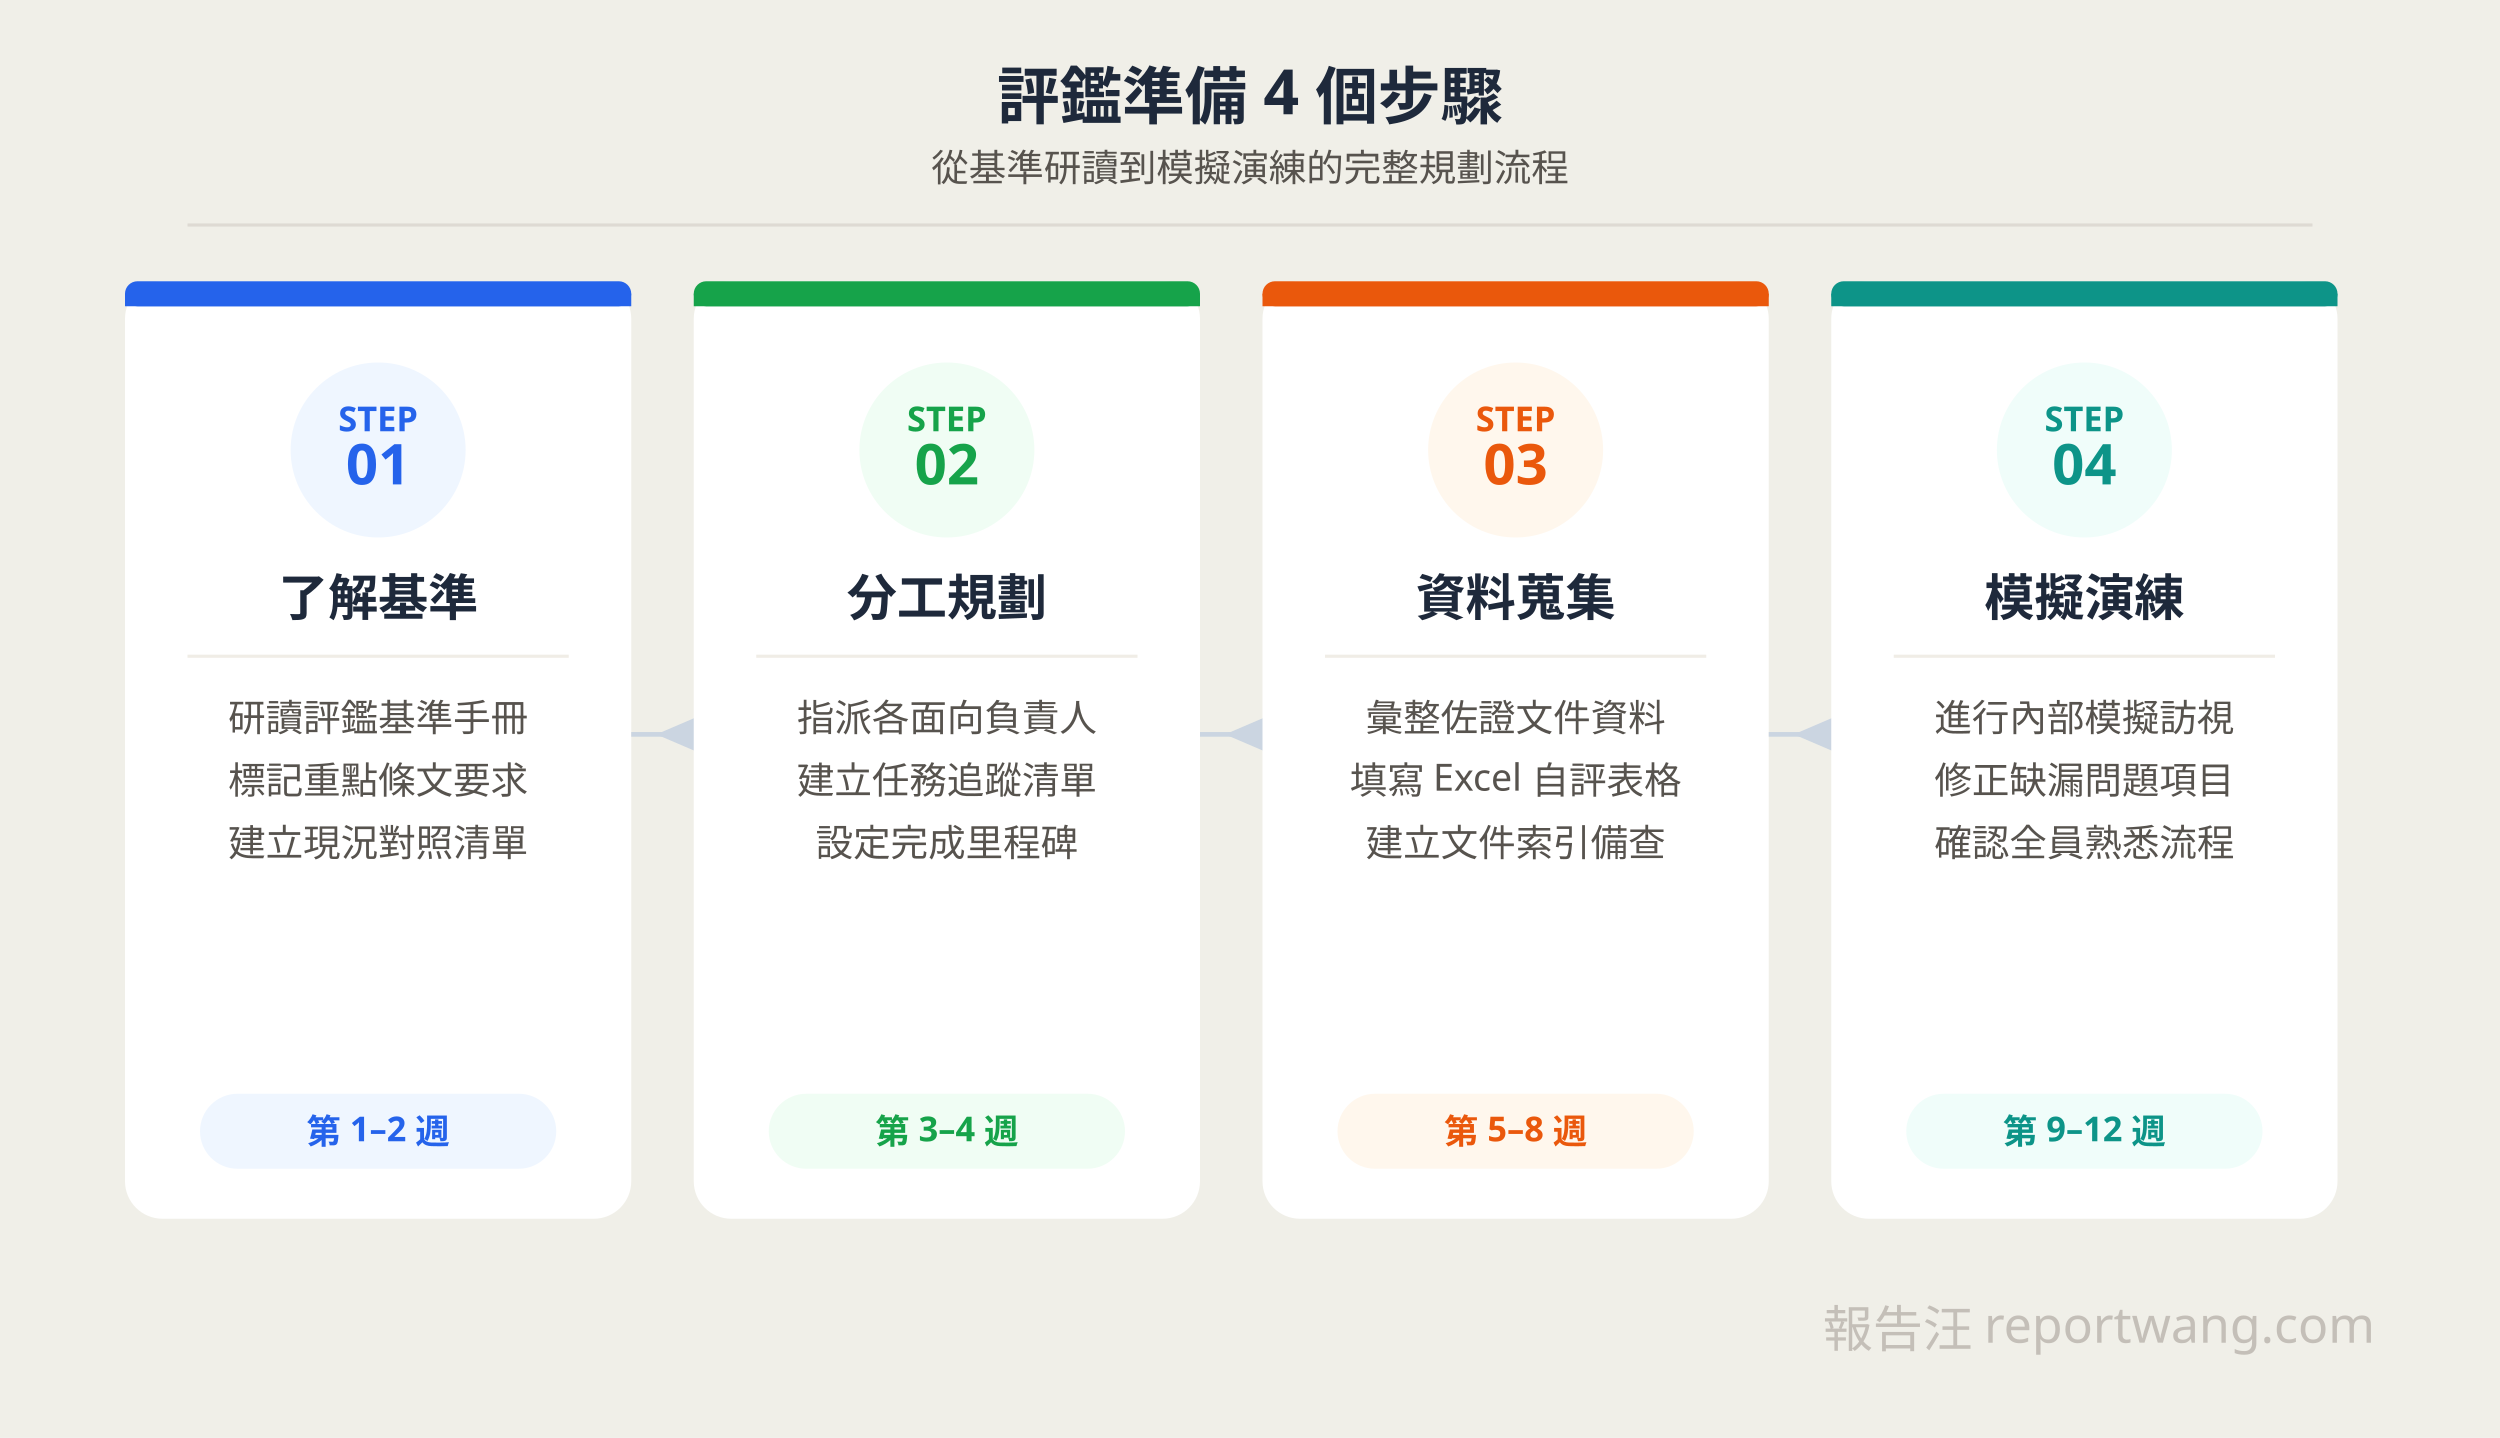
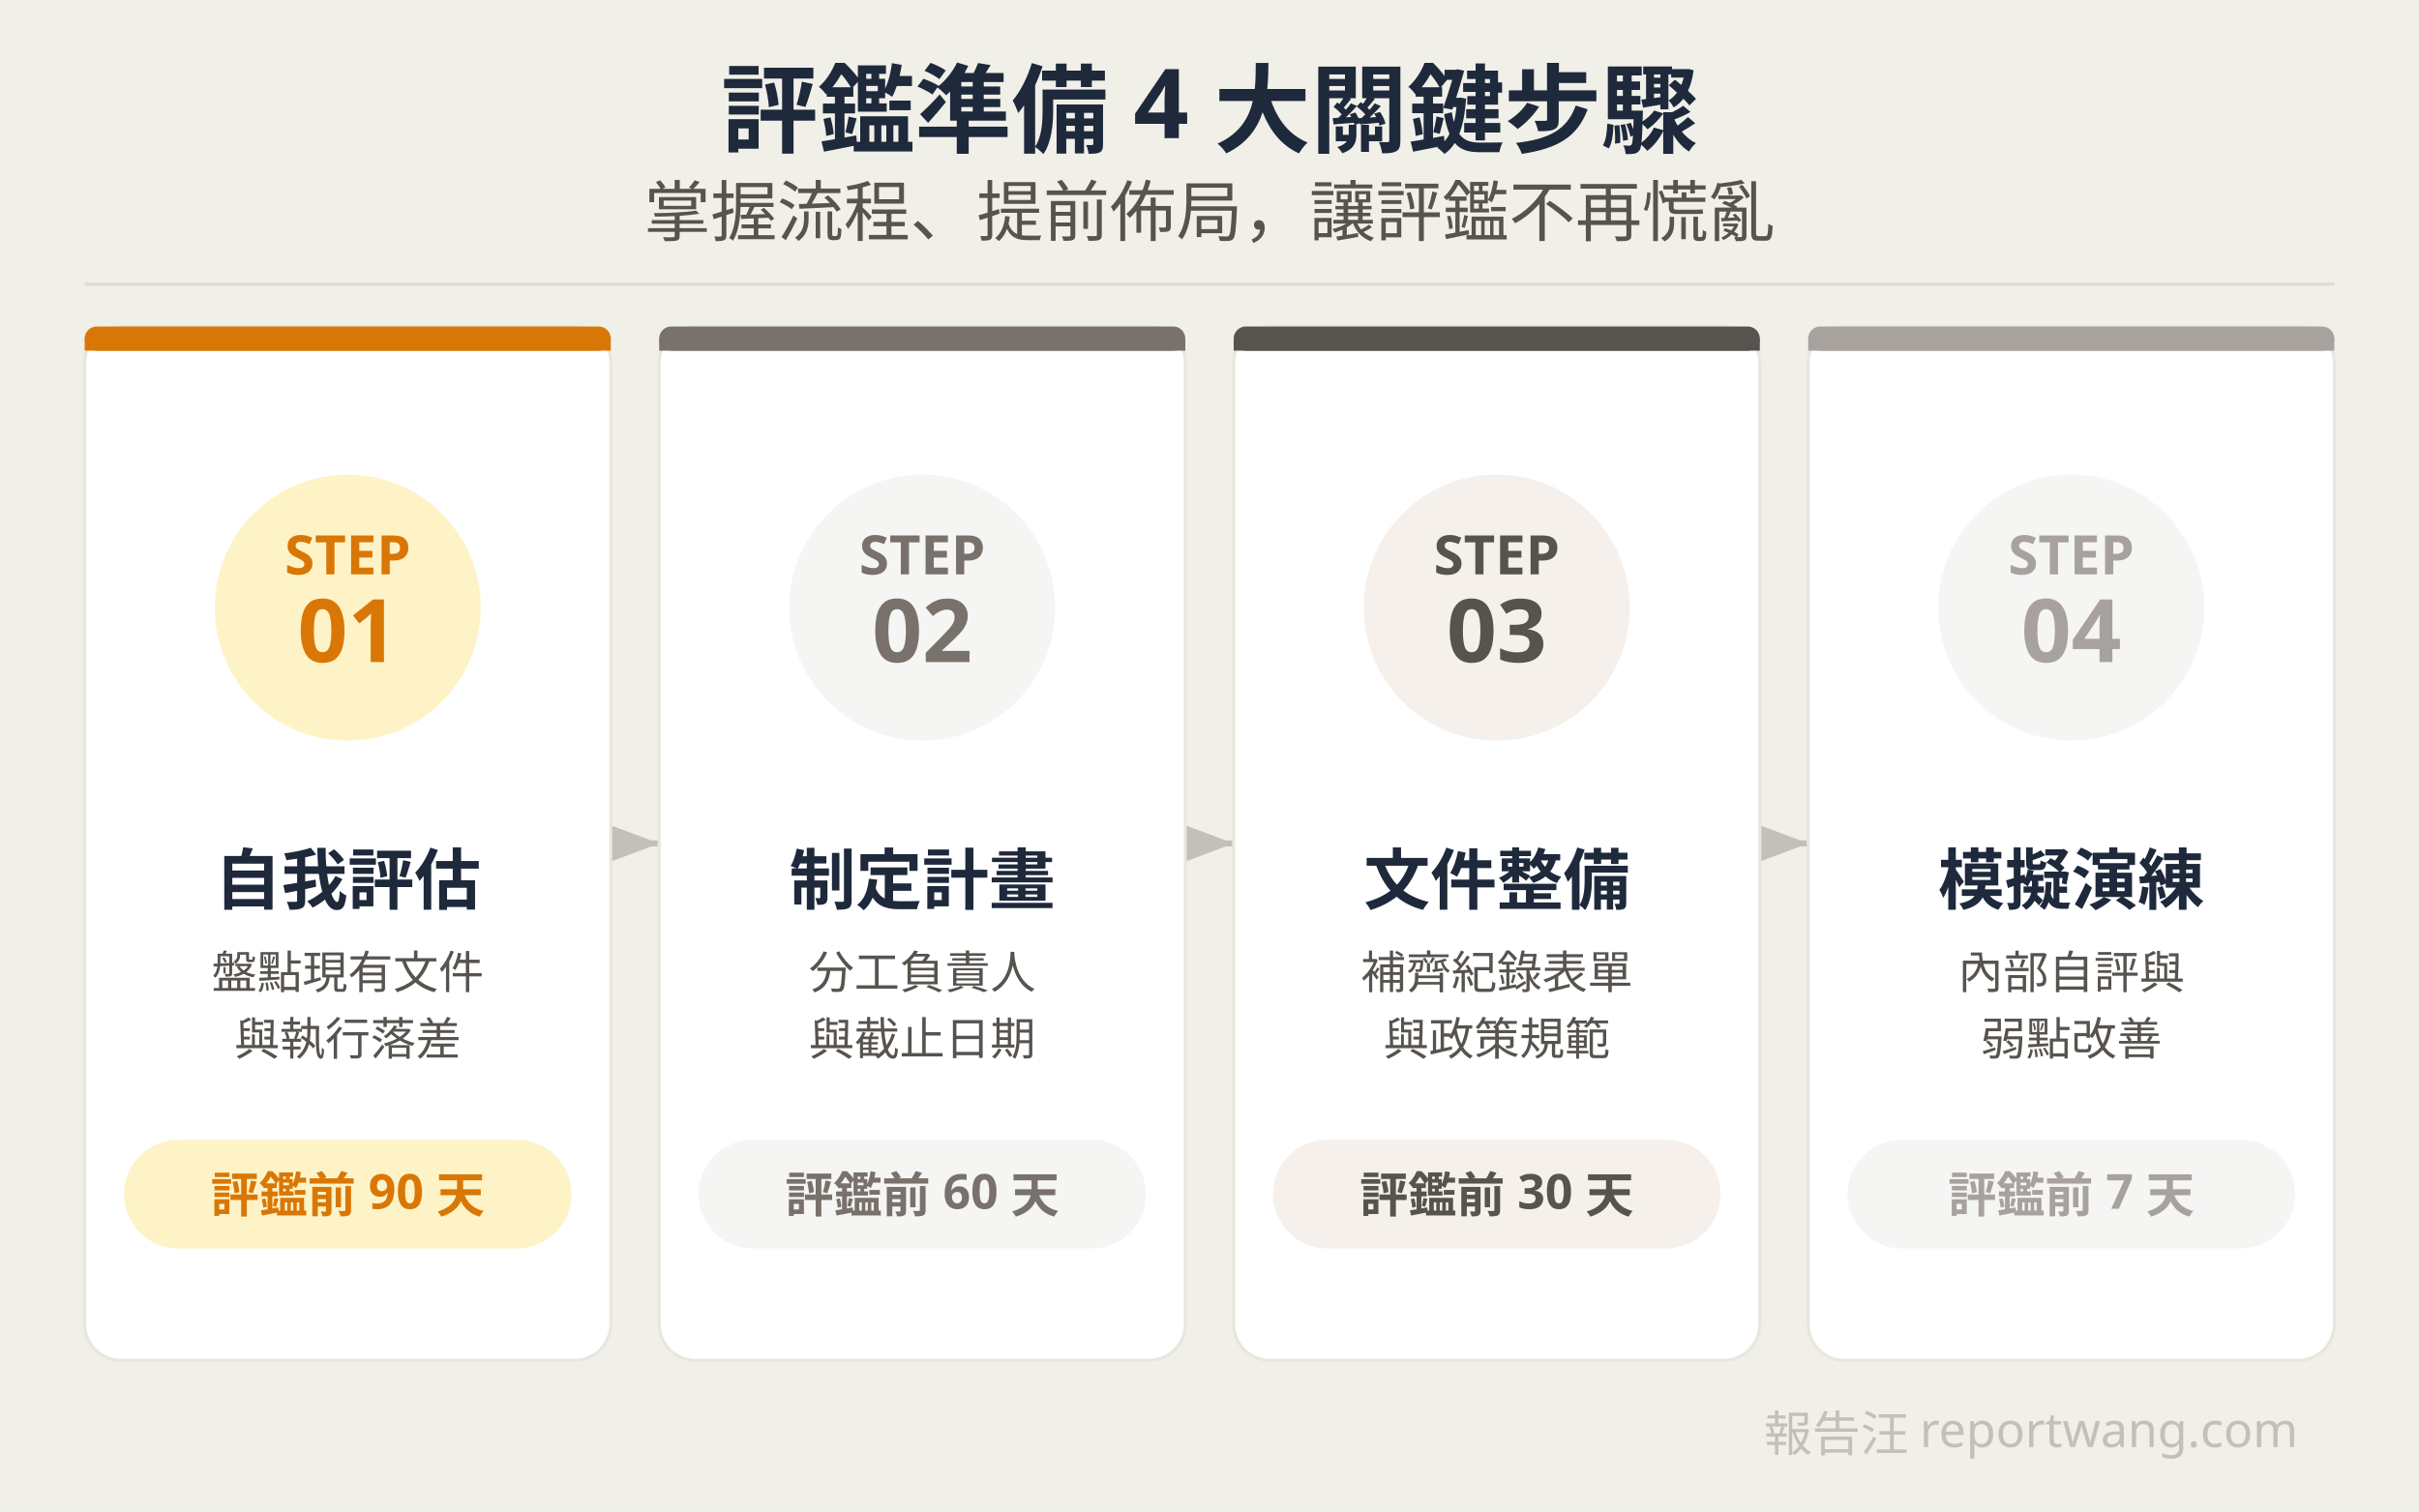
- <svg xmlns="http://www.w3.org/2000/svg" width="800" height="460" viewBox="0 0 800 460">
-   <rect width="800" height="460" fill="#f0efe8" />
-   <text x="400" y="38" text-anchor="middle" font-family="'Noto Sans TC', sans-serif" font-size="20" fill="#1e293b" font-weight="700">評鑑準備 4 個步驟</text>
-   <text x="400" y="58" text-anchor="middle" font-family="'Noto Sans TC', sans-serif" font-size="12" fill="#57534e">從基準研讀到模擬演練的完整規劃流程</text>
-   <line x1="60" y1="72" x2="740" y2="72" stroke="#dedad3" stroke-width="1" />
-   <rect x="40" y="90" width="162" height="300" rx="12" fill="white" />
-   <rect x="40" y="90" width="162" height="8" rx="4" fill="#2563eb" />
-   <rect x="40" y="94" width="162" height="4" fill="#2563eb" />
-   <circle cx="121" cy="144" r="28" fill="#eff6ff" />
-   <text x="121" y="138" text-anchor="middle" font-family="'Noto Sans TC', sans-serif" font-size="11" fill="#2563eb" font-weight="700">STEP</text>
-   <text x="121" y="155" text-anchor="middle" font-family="'Noto Sans TC', sans-serif" font-size="18" fill="#2563eb" font-weight="700">01</text>
-   <text x="121" y="197" text-anchor="middle" font-family="'Noto Sans TC', sans-serif" font-size="16" fill="#1e293b" font-weight="700">了解基準</text>
-   <line x1="60" y1="210" x2="182" y2="210" stroke="#f0ede6" stroke-width="1" />
-   <text x="121" y="234" text-anchor="middle" font-family="'Noto Sans TC', sans-serif" font-size="12" fill="#57534e">研讀評鑑基準手冊</text>
-   <text x="121" y="254" text-anchor="middle" font-family="'Noto Sans TC', sans-serif" font-size="12" fill="#57534e">標記重點條文要求</text>
-   <text x="121" y="274" text-anchor="middle" font-family="'Noto Sans TC', sans-serif" font-size="12" fill="#57534e">建立現況對照清單</text>
-   <rect x="64" y="350" width="114" height="24" rx="12" fill="#eff6ff" />
-   <text x="121" y="366" text-anchor="middle" font-family="'Noto Sans TC', sans-serif" font-size="11" fill="#2563eb" font-weight="600">第 1–2 週</text>
-   <polygon points="210,235 224,229 224,241" fill="#cbd5e1" />
-   <line x1="202" y1="235" x2="213" y2="235" stroke="#cbd5e1" stroke-width="1.5" />
-   <rect x="222" y="90" width="162" height="300" rx="12" fill="white" />
-   <rect x="222" y="90" width="162" height="8" rx="4" fill="#16a34a" />
-   <rect x="222" y="94" width="162" height="4" fill="#16a34a" />
-   <circle cx="303" cy="144" r="28" fill="#f0fdf4" />
-   <text x="303" y="138" text-anchor="middle" font-family="'Noto Sans TC', sans-serif" font-size="11" fill="#16a34a" font-weight="700">STEP</text>
-   <text x="303" y="155" text-anchor="middle" font-family="'Noto Sans TC', sans-serif" font-size="18" fill="#16a34a" font-weight="700">02</text>
-   <text x="303" y="197" text-anchor="middle" font-family="'Noto Sans TC', sans-serif" font-size="16" fill="#1e293b" font-weight="700">分工規劃</text>
-   <line x1="242" y1="210" x2="364" y2="210" stroke="#f0ede6" stroke-width="1" />
-   <text x="303" y="234" text-anchor="middle" font-family="'Noto Sans TC', sans-serif" font-size="12" fill="#57534e">指派各面向負責人</text>
-   <text x="303" y="254" text-anchor="middle" font-family="'Noto Sans TC', sans-serif" font-size="12" fill="#57534e">建立任務追蹤清單</text>
-   <text x="303" y="274" text-anchor="middle" font-family="'Noto Sans TC', sans-serif" font-size="12" fill="#57534e">設定完成里程碑</text>
-   <rect x="246" y="350" width="114" height="24" rx="12" fill="#f0fdf4" />
-   <text x="303" y="366" text-anchor="middle" font-family="'Noto Sans TC', sans-serif" font-size="11" fill="#16a34a" font-weight="600">第 3–4 週</text>
-   <polygon points="392,235 406,229 406,241" fill="#cbd5e1" />
-   <line x1="384" y1="235" x2="395" y2="235" stroke="#cbd5e1" stroke-width="1.5" />
-   <rect x="404" y="90" width="162" height="300" rx="12" fill="white" />
-   <rect x="404" y="90" width="162" height="8" rx="4" fill="#ea580c" />
-   <rect x="404" y="94" width="162" height="4" fill="#ea580c" />
-   <circle cx="485" cy="144" r="28" fill="#fff7ed" />
-   <text x="485" y="138" text-anchor="middle" font-family="'Noto Sans TC', sans-serif" font-size="11" fill="#ea580c" font-weight="700">STEP</text>
-   <text x="485" y="155" text-anchor="middle" font-family="'Noto Sans TC', sans-serif" font-size="18" fill="#ea580c" font-weight="700">03</text>
-   <text x="485" y="197" text-anchor="middle" font-family="'Noto Sans TC', sans-serif" font-size="16" fill="#1e293b" font-weight="700">資料蒐集</text>
-   <line x1="424" y1="210" x2="546" y2="210" stroke="#f0ede6" stroke-width="1" />
-   <text x="485" y="234" text-anchor="middle" font-family="'Noto Sans TC', sans-serif" font-size="12" fill="#57534e">彙整佐證文件資料</text>
-   <text x="485" y="254" text-anchor="middle" font-family="'Noto Sans TC', sans-serif" font-size="12" fill="#57534e">填寫 Excel 自評表格</text>
-   <text x="485" y="274" text-anchor="middle" font-family="'Noto Sans TC', sans-serif" font-size="12" fill="#57534e">建立文件索引備查</text>
-   <rect x="428" y="350" width="114" height="24" rx="12" fill="#fff7ed" />
-   <text x="485" y="366" text-anchor="middle" font-family="'Noto Sans TC', sans-serif" font-size="11" fill="#ea580c" font-weight="600">第 5–8 週</text>
-   <polygon points="574,235 588,229 588,241" fill="#cbd5e1" />
-   <line x1="566" y1="235" x2="577" y2="235" stroke="#cbd5e1" stroke-width="1.5" />
-   <rect x="586" y="90" width="162" height="300" rx="12" fill="white" />
-   <rect x="586" y="90" width="162" height="8" rx="4" fill="#0d9488" />
-   <rect x="586" y="94" width="162" height="4" fill="#0d9488" />
-   <circle cx="667" cy="144" r="28" fill="#f0fdfa" />
-   <text x="667" y="138" text-anchor="middle" font-family="'Noto Sans TC', sans-serif" font-size="11" fill="#0d9488" font-weight="700">STEP</text>
-   <text x="667" y="155" text-anchor="middle" font-family="'Noto Sans TC', sans-serif" font-size="18" fill="#0d9488" font-weight="700">04</text>
-   <text x="667" y="197" text-anchor="middle" font-family="'Noto Sans TC', sans-serif" font-size="16" fill="#1e293b" font-weight="700">模擬演練</text>
-   <line x1="606" y1="210" x2="728" y2="210" stroke="#f0ede6" stroke-width="1" />
-   <text x="667" y="234" text-anchor="middle" font-family="'Noto Sans TC', sans-serif" font-size="12" fill="#57534e">進行內部模擬訪視</text>
-   <text x="667" y="254" text-anchor="middle" font-family="'Noto Sans TC', sans-serif" font-size="12" fill="#57534e">修正缺漏問題項目</text>
-   <text x="667" y="274" text-anchor="middle" font-family="'Noto Sans TC', sans-serif" font-size="12" fill="#57534e">確認全員熟悉流程</text>
-   <rect x="610" y="350" width="114" height="24" rx="12" fill="#f0fdfa" />
-   <text x="667" y="366" text-anchor="middle" font-family="'Noto Sans TC', sans-serif" font-size="11" fill="#0d9488" font-weight="600">第 9–12 週</text>
-   <text x="760" y="431" font-size="16" fill="#c4bfb8" text-anchor="end" font-weight="400" font-family="'Noto Sans TC', sans-serif">報告汪 reportwang.com</text>
+ <svg xmlns="http://www.w3.org/2000/svg" width="800" height="500" viewBox="0 0 800 500" font-family="'Noto Sans TC', sans-serif">
+   <rect width="800" height="500" fill="#f0efe8" />
+   <text x="400" y="48" text-anchor="middle" font-size="32" fill="#1e293b" font-weight="700">評鑑準備 4 大關鍵步驟</text>
+   <text x="400" y="78" text-anchor="middle" font-size="22" fill="#57534e">掌握流程、提前佈局，讓評鑑不再慌亂</text>
+   <line x1="28" y1="94" x2="772" y2="94" stroke="#dedad3" stroke-width="1" />
+   <line x1="202" y1="279" x2="218" y2="279" stroke="#c4bfb8" stroke-width="2" />
+   <polygon points="202,273 218,279 202,285" fill="#c4bfb8" />
+   <line x1="392" y1="279" x2="408" y2="279" stroke="#c4bfb8" stroke-width="2" />
+   <polygon points="392,273 408,279 392,285" fill="#c4bfb8" />
+   <line x1="582" y1="279" x2="598" y2="279" stroke="#c4bfb8" stroke-width="2" />
+   <polygon points="582,273 598,279 582,285" fill="#c4bfb8" />
+   <rect x="28" y="108" width="174" height="342" rx="12" fill="white" stroke="#e8e6de" stroke-width="1" />
+   <rect x="28" y="108" width="174" height="8" rx="4" fill="#d97706" />
+   <rect x="28" y="112" width="174" height="4" fill="#d97706" />
+   <circle cx="115" cy="201" r="44" fill="#fef3c7" />
+   <text x="115" y="190" text-anchor="middle" font-size="18" fill="#d97706" font-weight="700">STEP</text>
+   <text x="115" y="219" text-anchor="middle" font-size="29" fill="#d97706" font-weight="700">01</text>
+   <text x="115" y="299" text-anchor="middle" font-size="22" fill="#1e293b" font-weight="700">自我評估</text>
+   <text x="115" y="327" text-anchor="middle" font-size="15" fill="#57534e">盤點現有文件</text>
+   <text x="115" y="349" text-anchor="middle" font-size="15" fill="#57534e">與執行落差</text>
+   <rect x="41" y="377" width="148" height="36" rx="18" fill="#fef3c7" />
+   <text x="115" y="401" text-anchor="middle" font-size="16" fill="#d97706" font-weight="600">評鑑前 90 天</text>
+   <rect x="218" y="108" width="174" height="342" rx="12" fill="white" stroke="#e8e6de" stroke-width="1" />
+   <rect x="218" y="108" width="174" height="8" rx="4" fill="#78716c" />
+   <rect x="218" y="112" width="174" height="4" fill="#78716c" />
+   <circle cx="305" cy="201" r="44" fill="#f5f5f4" />
+   <text x="305" y="190" text-anchor="middle" font-size="18" fill="#78716c" font-weight="700">STEP</text>
+   <text x="305" y="219" text-anchor="middle" font-size="29" fill="#78716c" font-weight="700">02</text>
+   <text x="305" y="299" text-anchor="middle" font-size="22" fill="#1e293b" font-weight="700">制定計畫</text>
+   <text x="305" y="327" text-anchor="middle" font-size="15" fill="#57534e">分工負責人</text>
+   <text x="305" y="349" text-anchor="middle" font-size="15" fill="#57534e">與截止日期</text>
+   <rect x="231" y="377" width="148" height="36" rx="18" fill="#f5f5f4" />
+   <text x="305" y="401" text-anchor="middle" font-size="16" fill="#78716c" font-weight="600">評鑑前 60 天</text>
+   <rect x="408" y="108" width="174" height="342" rx="12" fill="white" stroke="#e8e6de" stroke-width="1" />
+   <rect x="408" y="108" width="174" height="8" rx="4" fill="#57534e" />
+   <rect x="408" y="112" width="174" height="4" fill="#57534e" />
+   <circle cx="495" cy="201" r="44" fill="#f5f0eb" />
+   <text x="495" y="190" text-anchor="middle" font-size="18" fill="#57534e" font-weight="700">STEP</text>
+   <text x="495" y="219" text-anchor="middle" font-size="29" fill="#57534e" font-weight="700">03</text>
+   <text x="495" y="299" text-anchor="middle" font-size="22" fill="#1e293b" font-weight="700">文件整備</text>
+   <text x="495" y="327" text-anchor="middle" font-size="15" fill="#57534e">補齊紀錄表單</text>
+   <text x="495" y="349" text-anchor="middle" font-size="15" fill="#57534e">與政策規範</text>
+   <rect x="421" y="377" width="148" height="36" rx="18" fill="#f5f0eb" />
+   <text x="495" y="401" text-anchor="middle" font-size="16" fill="#57534e" font-weight="600">評鑑前 30 天</text>
+   <rect x="598" y="108" width="174" height="342" rx="12" fill="white" stroke="#e8e6de" stroke-width="1" />
+   <rect x="598" y="108" width="174" height="8" rx="4" fill="#a8a29e" />
+   <rect x="598" y="112" width="174" height="4" fill="#a8a29e" />
+   <circle cx="685" cy="201" r="44" fill="#f5f5f4" />
+   <text x="685" y="190" text-anchor="middle" font-size="18" fill="#a8a29e" font-weight="700">STEP</text>
+   <text x="685" y="219" text-anchor="middle" font-size="29" fill="#a8a29e" font-weight="700">04</text>
+   <text x="685" y="299" text-anchor="middle" font-size="22" fill="#1e293b" font-weight="700">模擬演練</text>
+   <text x="685" y="327" text-anchor="middle" font-size="15" fill="#57534e">內部自評與</text>
+   <text x="685" y="349" text-anchor="middle" font-size="15" fill="#57534e">弱點改善</text>
+   <rect x="611" y="377" width="148" height="36" rx="18" fill="#f5f5f4" />
+   <text x="685" y="401" text-anchor="middle" font-size="16" fill="#a8a29e" font-weight="600">評鑑前 7 天</text>
+   <text x="760" y="480" font-size="16" fill="#c4bfb8" text-anchor="end" font-weight="400">報告汪 reportwang.com</text>
</svg>
